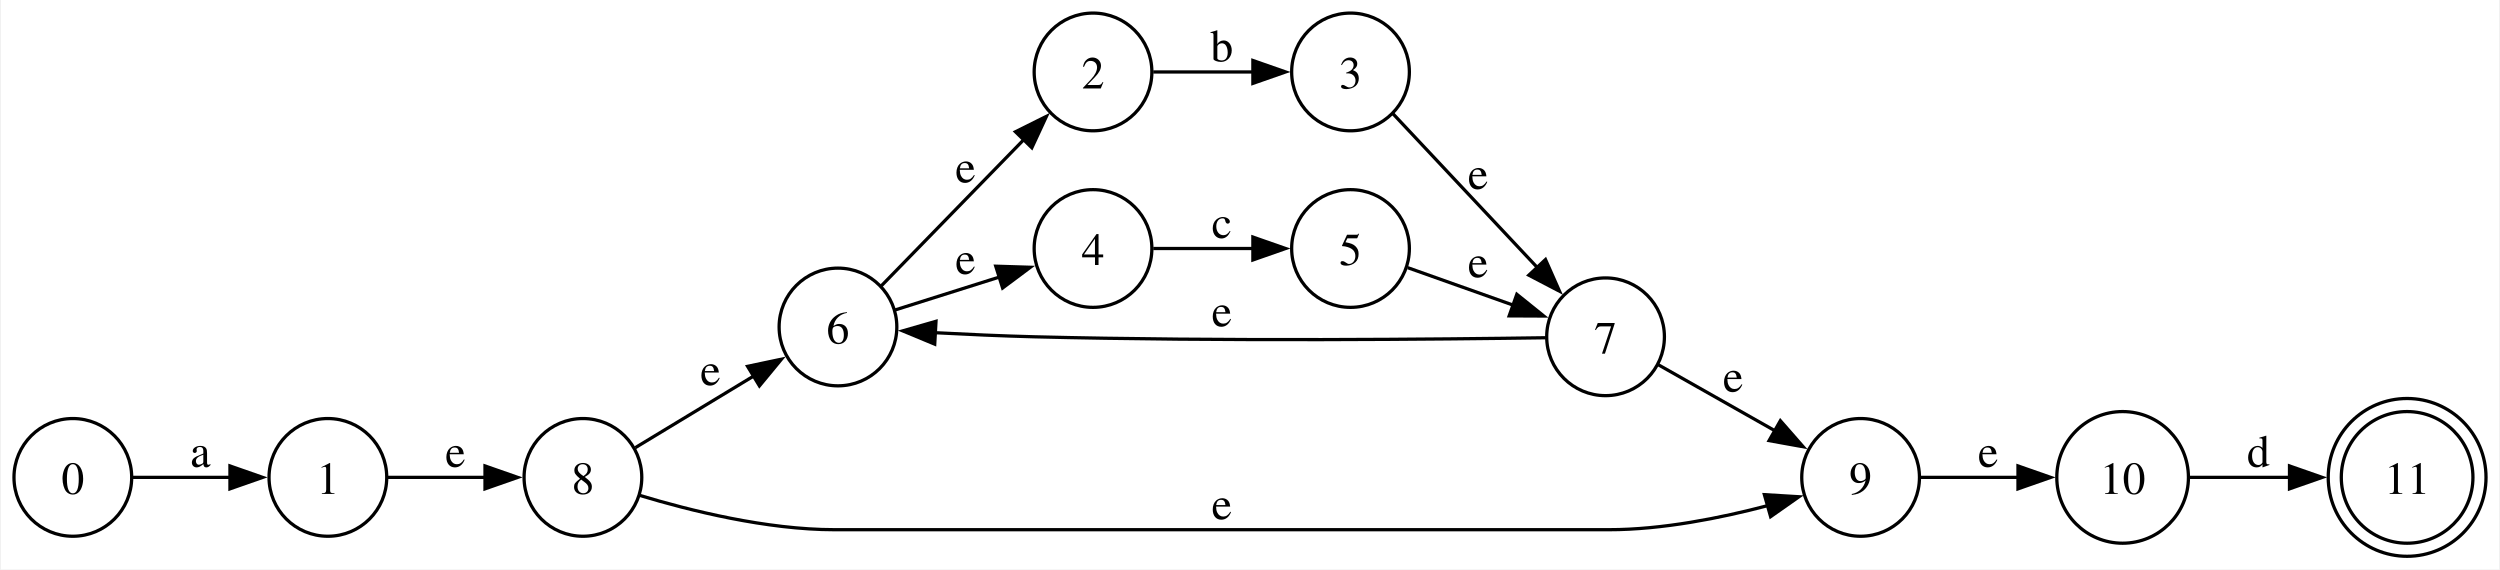
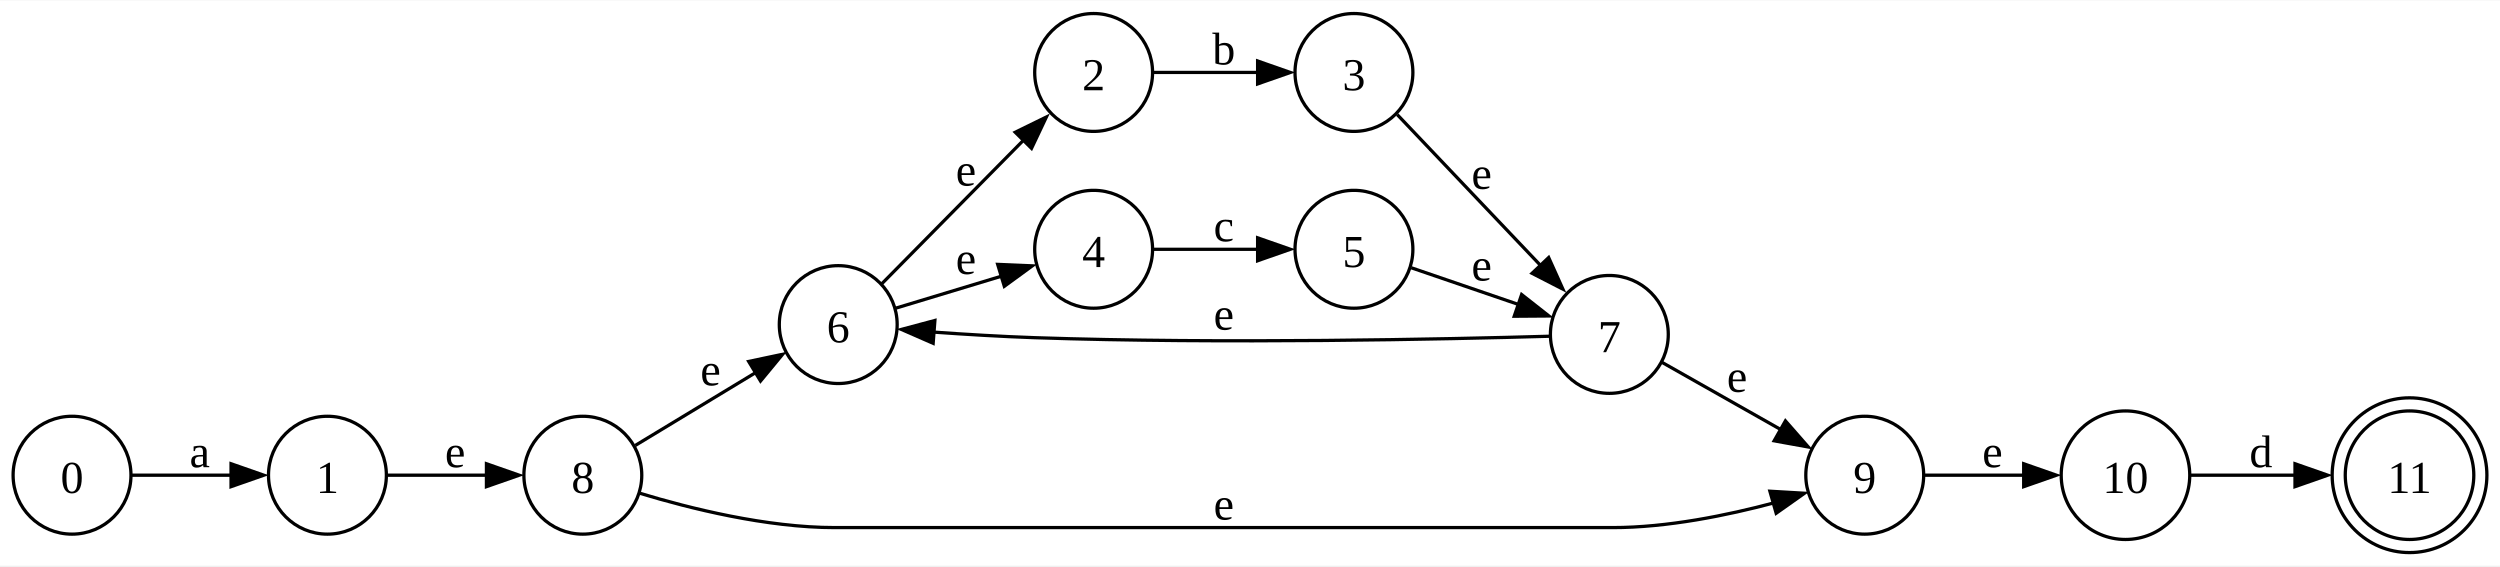
- <svg xmlns="http://www.w3.org/2000/svg" width="764pt" height="174pt" viewBox="0.00 0.00 764.02 174.13">
-   <g id="graph0" class="graph" transform="scale(1 1) rotate(0) translate(4 170.13)">
-     <polygon fill="white" stroke="none" points="-4,4 -4,-170.13 760.02,-170.13 760.02,4 -4,4" />
+ <svg xmlns="http://www.w3.org/2000/svg" width="764pt" height="173pt" viewBox="0.00 0.00 763.51 172.63">
+   <g id="graph0" class="graph" transform="scale(1 1) rotate(0) translate(4 168.63)">
+     <polygon fill="white" stroke="none" points="-4,4 -4,-168.63 759.51,-168.63 759.51,4 -4,4" />
    <g id="node1" class="node">
-       <ellipse fill="none" stroke="black" cx="18" cy="-24.13" rx="18" ry="18" />
-       <text text-anchor="middle" x="18" y="-19.08" font-family="Times,serif" font-size="14.00">0</text>
+       <ellipse fill="none" stroke="black" cx="18" cy="-23.63" rx="18" ry="18" />
+       <text text-anchor="middle" x="18" y="-18.2" font-family="Times New Roman,serif" font-size="14.00">0</text>
    </g>
    <g id="node2" class="node">
-       <ellipse fill="none" stroke="black" cx="96" cy="-24.13" rx="18" ry="18" />
-       <text text-anchor="middle" x="96" y="-19.08" font-family="Times,serif" font-size="14.00">1</text>
+       <ellipse fill="none" stroke="black" cx="96" cy="-23.63" rx="18" ry="18" />
+       <text text-anchor="middle" x="96" y="-18.2" font-family="Times New Roman,serif" font-size="14.00">1</text>
    </g>
    <g id="edge1" class="edge">
-       <path fill="none" stroke="black" d="M36.25,-24.13C45.12,-24.13 56.18,-24.13 66.3,-24.13" />
-       <polygon fill="black" stroke="black" points="66.05,-27.63 76.05,-24.13 66.05,-20.63 66.05,-27.63" />
-       <text text-anchor="middle" x="57" y="-27.33" font-family="Times,serif" font-size="14.00">a</text>
+       <path fill="none" stroke="black" d="M36.25,-23.63C45.22,-23.63 56.42,-23.63 66.63,-23.63" />
+       <polygon fill="black" stroke="black" points="66.56,-27.13 76.56,-23.63 66.56,-20.13 66.56,-27.13" />
+       <text text-anchor="middle" x="57" y="-26.08" font-family="Times New Roman,serif" font-size="14.00">a</text>
    </g>
    <g id="node3" class="node">
-       <ellipse fill="none" stroke="black" cx="174" cy="-24.13" rx="18" ry="18" />
-       <text text-anchor="middle" x="174" y="-19.08" font-family="Times,serif" font-size="14.00">8</text>
+       <ellipse fill="none" stroke="black" cx="174" cy="-23.63" rx="18" ry="18" />
+       <text text-anchor="middle" x="174" y="-18.2" font-family="Times New Roman,serif" font-size="14.00">8</text>
    </g>
    <g id="edge2" class="edge">
-       <path fill="none" stroke="black" d="M114.25,-24.13C123.12,-24.13 134.18,-24.13 144.3,-24.13" />
-       <polygon fill="black" stroke="black" points="144.05,-27.63 154.05,-24.13 144.05,-20.63 144.05,-27.63" />
-       <text text-anchor="middle" x="135" y="-27.33" font-family="Times,serif" font-size="14.00">e</text>
+       <path fill="none" stroke="black" d="M114.25,-23.63C123.22,-23.63 134.42,-23.63 144.63,-23.63" />
+       <polygon fill="black" stroke="black" points="144.56,-27.13 154.56,-23.63 144.56,-20.13 144.56,-27.13" />
+       <text text-anchor="middle" x="135" y="-26.08" font-family="Times New Roman,serif" font-size="14.00">e</text>
    </g>
    <g id="node4" class="node">
-       <ellipse fill="none" stroke="black" cx="252" cy="-70.13" rx="18" ry="18" />
-       <text text-anchor="middle" x="252" y="-65.08" font-family="Times,serif" font-size="14.00">6</text>
+       <ellipse fill="none" stroke="black" cx="252" cy="-69.63" rx="18" ry="18" />
+       <text text-anchor="middle" x="252" y="-64.2" font-family="Times New Roman,serif" font-size="14.00">6</text>
    </g>
    <g id="edge3" class="edge">
-       <path fill="none" stroke="black" d="M190.02,-33.22C200.32,-39.46 214.24,-47.88 226.18,-55.11" />
-       <polygon fill="black" stroke="black" points="224.35,-58.09 234.72,-60.28 227.98,-52.11 224.35,-58.09" />
-       <text text-anchor="middle" x="213" y="-52.33" font-family="Times,serif" font-size="14.00">e</text>
+       <path fill="none" stroke="black" d="M190.02,-32.72C200.53,-39.08 214.8,-47.72 226.9,-55.04" />
+       <polygon fill="black" stroke="black" points="224.65,-58.37 235.02,-60.56 228.27,-52.39 224.65,-58.37" />
+       <text text-anchor="middle" x="213" y="-51.08" font-family="Times New Roman,serif" font-size="14.00">e</text>
    </g>
    <g id="node8" class="node">
-       <ellipse fill="none" stroke="black" cx="564.75" cy="-24.13" rx="18" ry="18" />
-       <text text-anchor="middle" x="564.75" y="-19.08" font-family="Times,serif" font-size="14.00">9</text>
+       <ellipse fill="none" stroke="black" cx="565.5" cy="-23.63" rx="18" ry="18" />
+       <text text-anchor="middle" x="565.5" y="-18.2" font-family="Times New Roman,serif" font-size="14.00">9</text>
    </g>
    <g id="edge14" class="edge">
-       <path fill="none" stroke="black" d="M191.4,-18.62C206.65,-14 230.1,-8.13 251,-8.13 251,-8.13 251,-8.13 487.75,-8.13 504.08,-8.13 521.96,-11.71 536.28,-15.48" />
-       <polygon fill="black" stroke="black" points="535.32,-18.85 545.9,-18.21 537.23,-12.12 535.32,-18.85" />
-       <text text-anchor="middle" x="369.38" y="-11.33" font-family="Times,serif" font-size="14.00">e</text>
+       <path fill="none" stroke="black" d="M191.4,-18.12C206.65,-13.49 230.1,-7.63 251,-7.63 251,-7.63 251,-7.63 488.5,-7.63 505.15,-7.63 523.43,-11.35 537.89,-15.21" />
+       <polygon fill="black" stroke="black" points="536.53,-18.74 547.1,-18.12 538.45,-12.01 536.53,-18.74" />
+       <text text-anchor="middle" x="369.75" y="-10.08" font-family="Times New Roman,serif" font-size="14.00">e</text>
    </g>
    <g id="node5" class="node">
-       <ellipse fill="none" stroke="black" cx="330" cy="-148.13" rx="18" ry="18" />
-       <text text-anchor="middle" x="330" y="-143.08" font-family="Times,serif" font-size="14.00">2</text>
+       <ellipse fill="none" stroke="black" cx="330" cy="-146.63" rx="18" ry="18" />
+       <text text-anchor="middle" x="330" y="-141.2" font-family="Times New Roman,serif" font-size="14.00">2</text>
    </g>
    <g id="edge4" class="edge">
-       <path fill="none" stroke="black" d="M265.21,-82.66C276.96,-94.72 294.92,-113.16 308.8,-127.4" />
-       <polygon fill="black" stroke="black" points="306.28,-129.83 315.76,-134.55 311.29,-124.94 306.28,-129.83" />
-       <text text-anchor="middle" x="291" y="-114.33" font-family="Times,serif" font-size="14.00">e</text>
+       <path fill="none" stroke="black" d="M265.21,-82C277,-93.94 295.05,-112.23 308.94,-126.31" />
+       <polygon fill="black" stroke="black" points="306.05,-128.37 315.57,-133.03 311.03,-123.45 306.05,-128.37" />
+       <text text-anchor="middle" x="291" y="-112.08" font-family="Times New Roman,serif" font-size="14.00">e</text>
    </g>
    <g id="node11" class="node">
-       <ellipse fill="none" stroke="black" cx="330" cy="-94.13" rx="18" ry="18" />
-       <text text-anchor="middle" x="330" y="-89.08" font-family="Times,serif" font-size="14.00">4</text>
+       <ellipse fill="none" stroke="black" cx="330" cy="-92.63" rx="18" ry="18" />
+       <text text-anchor="middle" x="330" y="-87.2" font-family="Times New Roman,serif" font-size="14.00">4</text>
    </g>
    <g id="edge11" class="edge">
-       <path fill="none" stroke="black" d="M269.49,-75.34C278.79,-78.27 290.65,-82.02 301.33,-85.39" />
-       <polygon fill="black" stroke="black" points="300.25,-88.72 310.84,-88.39 302.35,-82.05 300.25,-88.72" />
-       <text text-anchor="middle" x="291" y="-86.33" font-family="Times,serif" font-size="14.00">e</text>
+       <path fill="none" stroke="black" d="M269.49,-74.62C278.99,-77.49 291.15,-81.17 302.01,-84.46" />
+       <polygon fill="black" stroke="black" points="300.69,-88.02 311.28,-87.57 302.72,-81.32 300.69,-88.02" />
+       <text text-anchor="middle" x="291" y="-85.08" font-family="Times New Roman,serif" font-size="14.00">e</text>
    </g>
    <g id="node6" class="node">
-       <ellipse fill="none" stroke="black" cx="408.75" cy="-148.13" rx="18" ry="18" />
-       <text text-anchor="middle" x="408.75" y="-143.08" font-family="Times,serif" font-size="14.00">3</text>
+       <ellipse fill="none" stroke="black" cx="409.5" cy="-146.63" rx="18" ry="18" />
+       <text text-anchor="middle" x="409.5" y="-141.2" font-family="Times New Roman,serif" font-size="14.00">3</text>
    </g>
    <g id="edge5" class="edge">
-       <path fill="none" stroke="black" d="M348.42,-148.13C357.44,-148.13 368.7,-148.13 378.98,-148.13" />
-       <polygon fill="black" stroke="black" points="378.89,-151.63 388.89,-148.13 378.89,-144.63 378.89,-151.63" />
-       <text text-anchor="middle" x="369.38" y="-151.33" font-family="Times,serif" font-size="14.00">b</text>
+       <path fill="none" stroke="black" d="M348.2,-146.63C357.57,-146.63 369.39,-146.63 380.09,-146.63" />
+       <polygon fill="black" stroke="black" points="380.08,-150.13 390.08,-146.63 380.08,-143.13 380.08,-150.13" />
+       <text text-anchor="middle" x="369.75" y="-149.08" font-family="Times New Roman,serif" font-size="14.00">b</text>
    </g>
    <g id="node7" class="node">
-       <ellipse fill="none" stroke="black" cx="486.75" cy="-67.13" rx="18" ry="18" />
-       <text text-anchor="middle" x="486.75" y="-62.08" font-family="Times,serif" font-size="14.00">7</text>
+       <ellipse fill="none" stroke="black" cx="487.5" cy="-66.63" rx="18" ry="18" />
+       <text text-anchor="middle" x="487.5" y="-61.2" font-family="Times New Roman,serif" font-size="14.00">7</text>
    </g>
    <g id="edge6" class="edge">
-       <path fill="none" stroke="black" d="M421.62,-135.47C433.49,-122.83 451.94,-103.16 466.01,-88.17" />
-       <polygon fill="black" stroke="black" points="468.38,-90.76 472.67,-81.07 463.28,-85.97 468.38,-90.76" />
-       <text text-anchor="middle" x="447.75" y="-112.33" font-family="Times,serif" font-size="14.00">e</text>
+       <path fill="none" stroke="black" d="M422.71,-133.77C434.68,-121.18 453.1,-101.78 467.08,-87.07" />
+       <polygon fill="black" stroke="black" points="468.97,-90.11 473.32,-80.45 463.89,-85.29 468.97,-90.11" />
+       <text text-anchor="middle" x="448.5" y="-111.08" font-family="Times New Roman,serif" font-size="14.00">e</text>
    </g>
    <g id="edge7" class="edge">
-       <path fill="none" stroke="black" d="M468.48,-66.84C437.25,-66.38 369.29,-65.68 312,-67.13 302.12,-67.38 291.33,-67.87 281.7,-68.38" />
-       <polygon fill="black" stroke="black" points="281.59,-64.88 271.8,-68.94 281.98,-71.87 281.59,-64.88" />
-       <text text-anchor="middle" x="369.38" y="-70.33" font-family="Times,serif" font-size="14.00">e</text>
+       <path fill="none" stroke="black" d="M469.16,-66.07C437.79,-65.17 369.53,-63.68 312,-65.63 301.9,-65.97 290.84,-66.64 281.05,-67.34" />
+       <polygon fill="black" stroke="black" points="280.99,-63.91 271.28,-68.15 281.52,-70.89 280.99,-63.91" />
+       <text text-anchor="middle" x="369.75" y="-68.08" font-family="Times New Roman,serif" font-size="14.00">e</text>
    </g>
    <g id="edge8" class="edge">
-       <path fill="none" stroke="black" d="M502.77,-58.64C513,-52.84 526.81,-45.03 538.69,-38.31" />
-       <polygon fill="black" stroke="black" points="540.21,-41.47 547.19,-33.5 536.76,-35.38 540.21,-41.47" />
-       <text text-anchor="middle" x="525.75" y="-50.33" font-family="Times,serif" font-size="14.00">e</text>
+       <path fill="none" stroke="black" d="M503.52,-58.13C513.86,-52.28 527.84,-44.37 539.8,-37.6" />
+       <polygon fill="black" stroke="black" points="541.28,-40.22 548.26,-32.25 537.83,-34.13 541.28,-40.22" />
+       <text text-anchor="middle" x="526.5" y="-49.08" font-family="Times New Roman,serif" font-size="14.00">e</text>
    </g>
    <g id="node9" class="node">
-       <ellipse fill="none" stroke="black" cx="644.88" cy="-24.13" rx="20.13" ry="20.13" />
-       <text text-anchor="middle" x="644.88" y="-19.08" font-family="Times,serif" font-size="14.00">10</text>
+       <ellipse fill="none" stroke="black" cx="645.13" cy="-23.63" rx="19.63" ry="19.63" />
+       <text text-anchor="middle" x="645.13" y="-18.2" font-family="Times New Roman,serif" font-size="14.00">10</text>
    </g>
    <g id="edge9" class="edge">
-       <path fill="none" stroke="black" d="M583.09,-24.13C591.88,-24.13 602.82,-24.13 612.99,-24.13" />
-       <polygon fill="black" stroke="black" points="612.88,-27.63 622.88,-24.13 612.88,-20.63 612.88,-27.63" />
-       <text text-anchor="middle" x="603.75" y="-27.33" font-family="Times,serif" font-size="14.00">e</text>
+       <path fill="none" stroke="black" d="M583.73,-23.63C592.72,-23.63 603.97,-23.63 614.32,-23.63" />
+       <polygon fill="black" stroke="black" points="614.04,-27.13 624.04,-23.63 614.04,-20.13 614.04,-27.13" />
+       <text text-anchor="middle" x="604.5" y="-26.08" font-family="Times New Roman,serif" font-size="14.00">e</text>
    </g>
    <g id="node10" class="node">
-       <ellipse fill="none" stroke="black" cx="731.89" cy="-24.13" rx="20.13" ry="20.13" />
-       <ellipse fill="none" stroke="black" cx="731.89" cy="-24.13" rx="24.13" ry="24.13" />
-       <text text-anchor="middle" x="731.89" y="-19.08" font-family="Times,serif" font-size="14.00">11</text>
+       <ellipse fill="none" stroke="black" cx="731.88" cy="-23.63" rx="19.63" ry="19.63" />
+       <ellipse fill="none" stroke="black" cx="731.88" cy="-23.63" rx="23.63" ry="23.63" />
+       <text text-anchor="middle" x="731.88" y="-18.2" font-family="Times New Roman,serif" font-size="14.00">11</text>
    </g>
    <g id="edge10" class="edge">
-       <path fill="none" stroke="black" d="M665.17,-24.13C674.28,-24.13 685.45,-24.13 695.97,-24.13" />
-       <polygon fill="black" stroke="black" points="695.92,-27.63 705.92,-24.13 695.92,-20.63 695.92,-27.63" />
-       <text text-anchor="middle" x="686.39" y="-27.33" font-family="Times,serif" font-size="14.00">d</text>
+       <path fill="none" stroke="black" d="M664.94,-23.63C674.35,-23.63 686.03,-23.63 696.94,-23.63" />
+       <polygon fill="black" stroke="black" points="696.9,-27.13 706.9,-23.63 696.9,-20.13 696.9,-27.13" />
+       <text text-anchor="middle" x="686.5" y="-26.08" font-family="Times New Roman,serif" font-size="14.00">d</text>
    </g>
    <g id="node12" class="node">
-       <ellipse fill="none" stroke="black" cx="408.75" cy="-94.13" rx="18" ry="18" />
-       <text text-anchor="middle" x="408.75" y="-89.08" font-family="Times,serif" font-size="14.00">5</text>
+       <ellipse fill="none" stroke="black" cx="409.5" cy="-92.63" rx="18" ry="18" />
+       <text text-anchor="middle" x="409.5" y="-87.2" font-family="Times New Roman,serif" font-size="14.00">5</text>
    </g>
    <g id="edge12" class="edge">
-       <path fill="none" stroke="black" d="M348.42,-94.13C357.44,-94.13 368.7,-94.13 378.98,-94.13" />
-       <polygon fill="black" stroke="black" points="378.89,-97.63 388.89,-94.13 378.89,-90.63 378.89,-97.63" />
-       <text text-anchor="middle" x="369.38" y="-97.33" font-family="Times,serif" font-size="14.00">c</text>
+       <path fill="none" stroke="black" d="M348.2,-92.63C357.57,-92.63 369.39,-92.63 380.09,-92.63" />
+       <polygon fill="black" stroke="black" points="380.08,-96.13 390.08,-92.63 380.08,-89.13 380.08,-96.13" />
+       <text text-anchor="middle" x="369.75" y="-95.08" font-family="Times New Roman,serif" font-size="14.00">c</text>
    </g>
    <g id="edge13" class="edge">
-       <path fill="none" stroke="black" d="M426.24,-88.27C435.7,-84.91 447.82,-80.61 458.64,-76.76" />
-       <polygon fill="black" stroke="black" points="459.61,-80.13 467.87,-73.48 457.27,-73.53 459.61,-80.13" />
-       <text text-anchor="middle" x="447.75" y="-85.33" font-family="Times,serif" font-size="14.00">e</text>
+       <path fill="none" stroke="black" d="M426.99,-86.99C436.55,-83.71 448.82,-79.52 459.73,-75.78" />
+       <polygon fill="black" stroke="black" points="460.71,-78.81 469.04,-72.26 458.45,-72.18 460.71,-78.81" />
+       <text text-anchor="middle" x="448.5" y="-83.08" font-family="Times New Roman,serif" font-size="14.00">e</text>
    </g>
  </g>
</svg>
